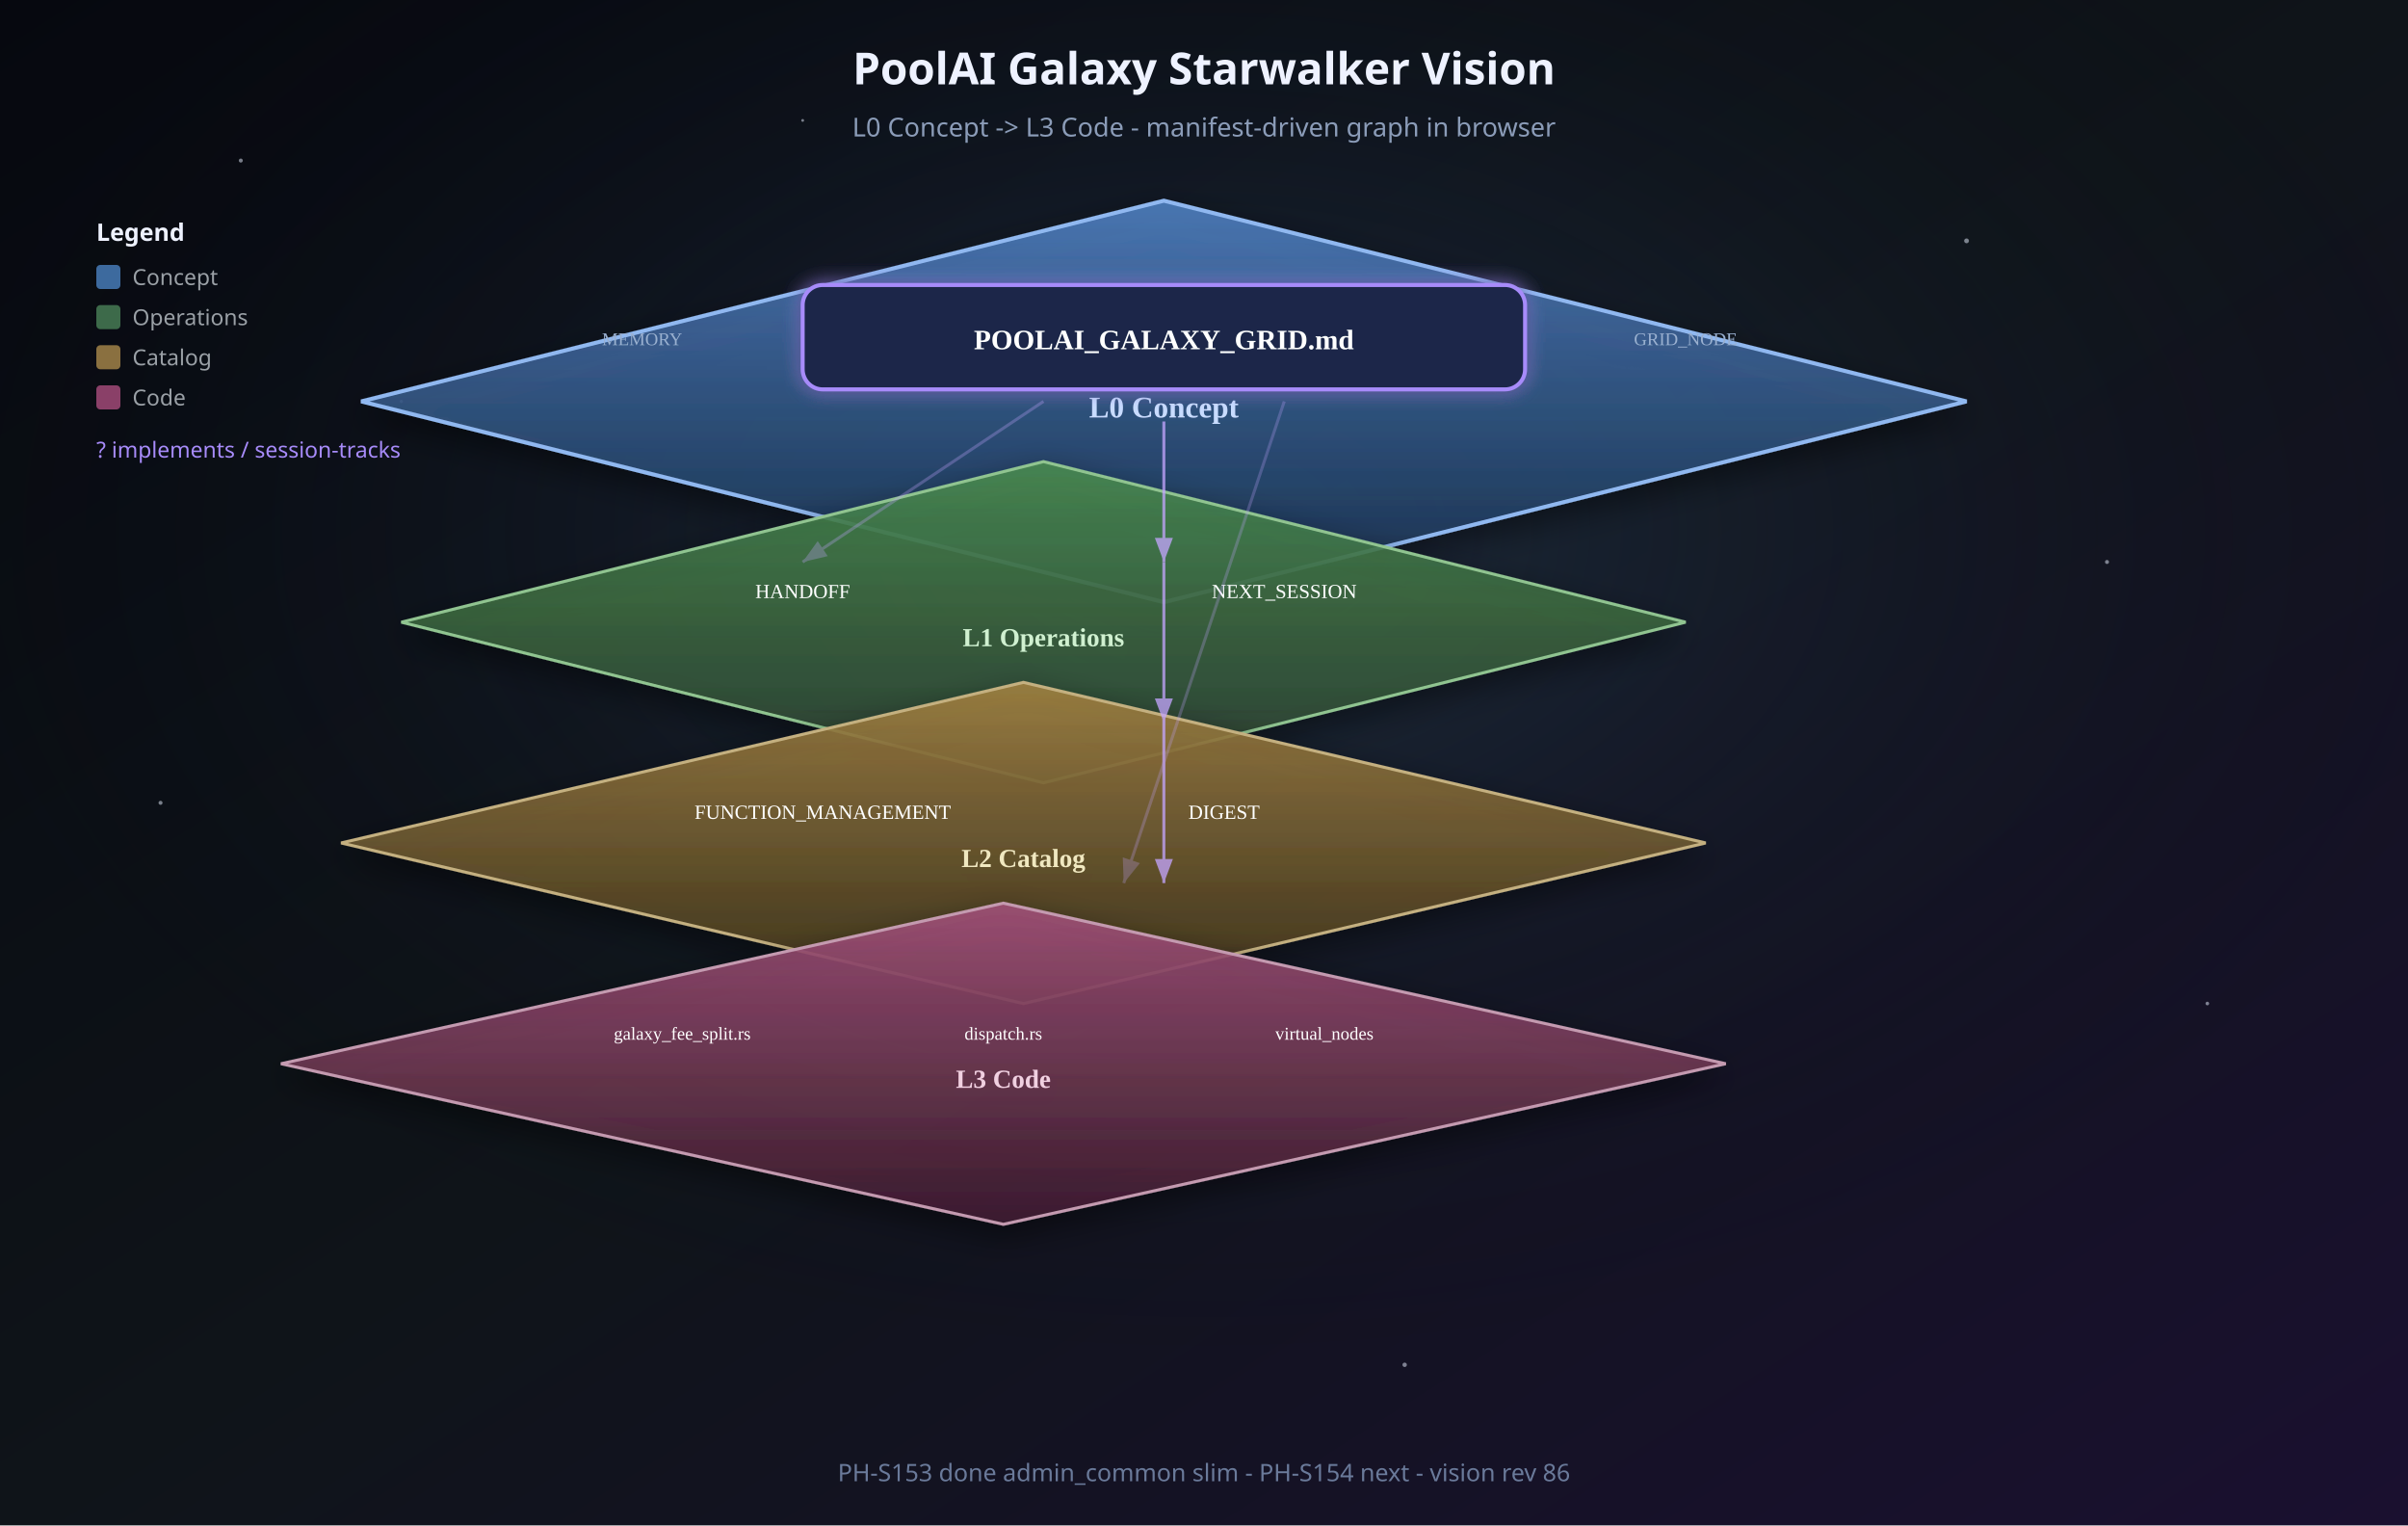
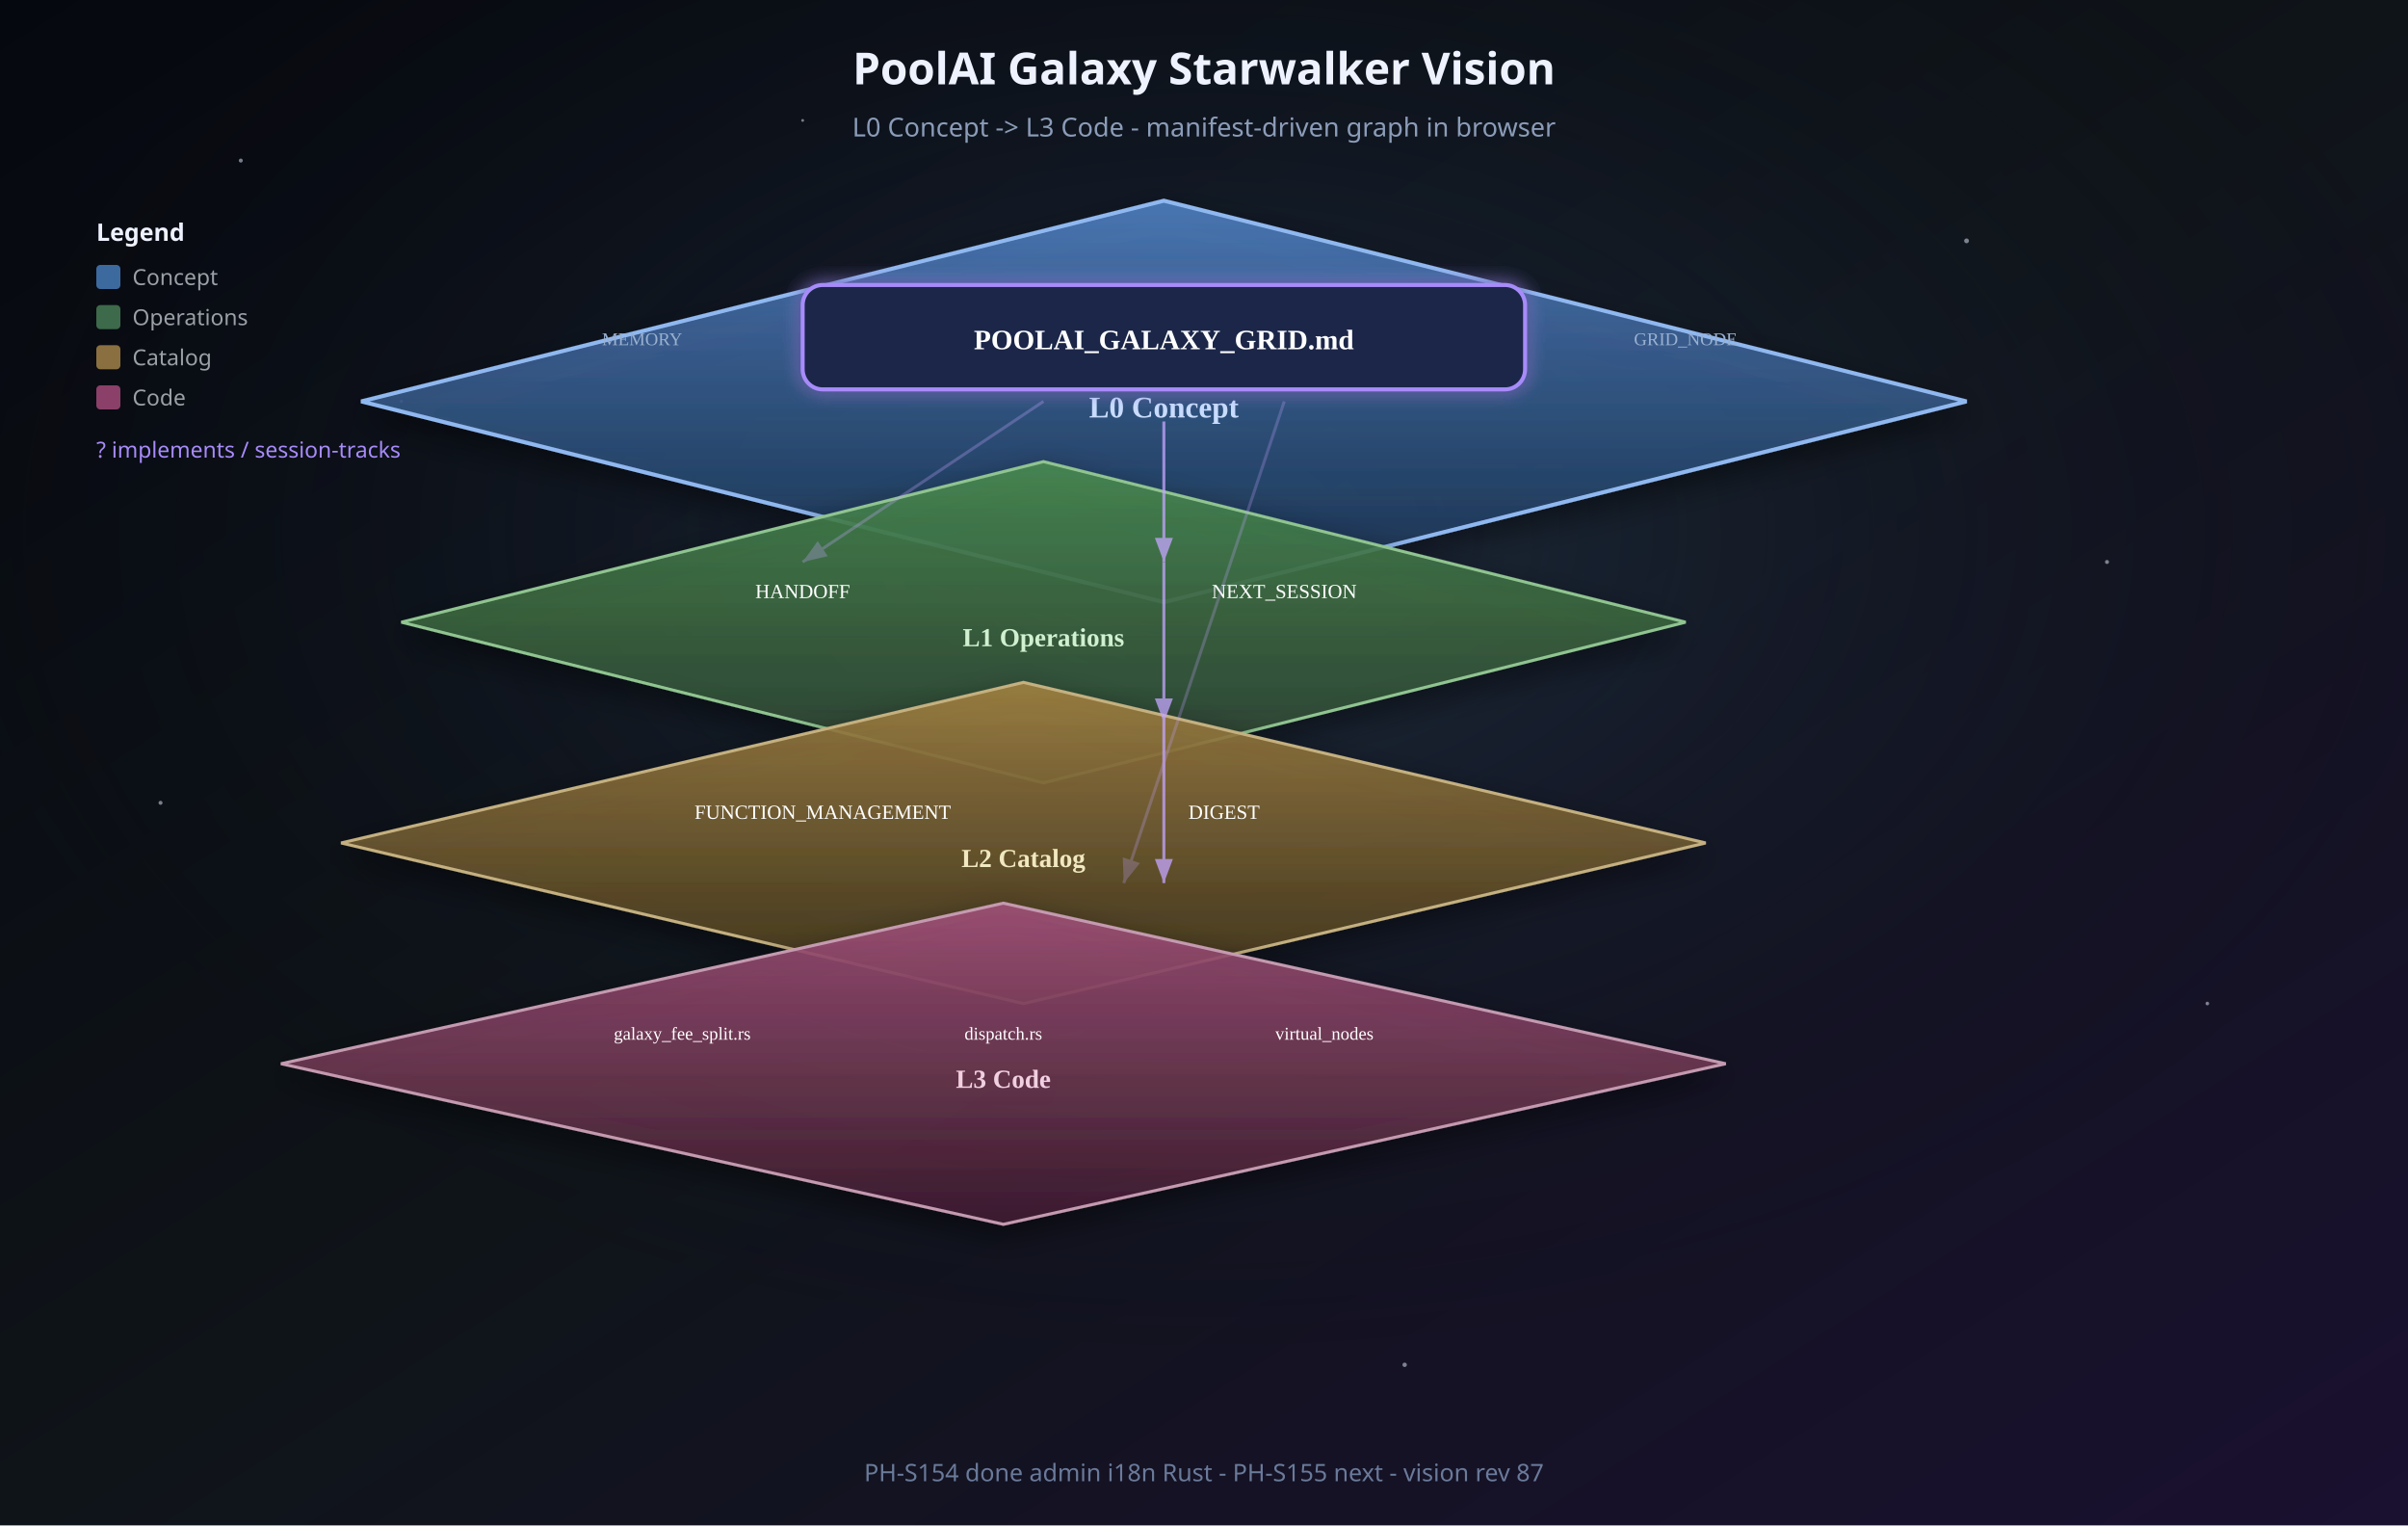
<svg xmlns="http://www.w3.org/2000/svg" viewBox="0 0 1200 760" role="img" aria-labelledby="title desc">
  <defs>
    <linearGradient id="bg" x1="0%" y1="0%" x2="100%" y2="100%">
      <stop offset="0%" stop-color="#06080f" />
      <stop offset="50%" stop-color="#0f1419" />
      <stop offset="100%" stop-color="#1a1030" />
    </linearGradient>
    <radialGradient id="nebula" cx="50%" cy="35%" r="55%">
      <stop offset="0%" stop-color="#3d5a8a" stop-opacity="0.35" />
      <stop offset="100%" stop-color="#06080f" stop-opacity="0" />
    </radialGradient>
    <linearGradient id="planeL0" x1="0%" y1="0%" x2="0%" y2="100%">
      <stop offset="0%" stop-color="#4a7ab8" stop-opacity="0.95" />
      <stop offset="100%" stop-color="#1e3350" stop-opacity="0.85" />
    </linearGradient>
    <linearGradient id="planeL1" x1="0%" y1="0%" x2="0%" y2="100%">
      <stop offset="0%" stop-color="#4a8a50" stop-opacity="0.9" />
      <stop offset="100%" stop-color="#2a4030" stop-opacity="0.85" />
    </linearGradient>
    <linearGradient id="planeL2" x1="0%" y1="0%" x2="0%" y2="100%">
      <stop offset="0%" stop-color="#a08040" stop-opacity="0.9" />
      <stop offset="100%" stop-color="#403520" stop-opacity="0.85" />
    </linearGradient>
    <linearGradient id="planeL3" x1="0%" y1="0%" x2="0%" y2="100%">
      <stop offset="0%" stop-color="#a05078" stop-opacity="0.9" />
      <stop offset="100%" stop-color="#402030" stop-opacity="0.85" />
    </linearGradient>
    <filter id="shadow" x="-30%" y="-30%" width="160%" height="160%">
      <feDropShadow dx="0" dy="6" stdDeviation="8" flood-color="#000" flood-opacity="0.5" />
    </filter>
    <filter id="glow" x="-50%" y="-50%" width="200%" height="200%">
      <feGaussianBlur stdDeviation="4" result="b" />
      <feMerge>
        <feMergeNode in="b" />
        <feMergeNode in="SourceGraphic" />
      </feMerge>
    </filter>
    <marker id="arrow" markerWidth="10" markerHeight="10" refX="8" refY="3" orient="auto">
      <path d="M0,0 L8,3 L0,6 Z" fill="#c4a5ff" />
    </marker>
  </defs>
  <rect width="1200" height="760" fill="url(#bg)" />
  <rect width="1200" height="760" fill="url(#nebula)" />
  <g fill="#e8f0ff" opacity="0.5">
    <circle cx="120" cy="80" r="1" />
    <circle cx="980" cy="120" r="1.2" />
    <circle cx="200" cy="200" r="0.8" />
    <circle cx="1050" cy="280" r="1" />
    <circle cx="80" cy="400" r="1" />
    <circle cx="1100" cy="500" r="0.9" />
    <circle cx="400" cy="60" r="0.7" />
    <circle cx="700" cy="680" r="1.1" />
  </g>
  <text x="600" y="42" text-anchor="middle" fill="#eef2ff" font-family="Segoe UI, system-ui, sans-serif" font-size="22" font-weight="600">PoolAI Galaxy Starwalker Vision</text>
  <text x="600" y="68" text-anchor="middle" fill="#8b9cb8" font-family="Segoe UI, system-ui, sans-serif" font-size="13">L0 Concept -&gt; L3 Code - manifest-driven graph in browser</text>
  <g transform="translate(180, 100)" filter="url(#shadow)">
    <path d="M0 100 L400 0 L800 100 L400 200 Z" fill="url(#planeL0)" stroke="#90b8f0" stroke-width="2" />
    <text x="400" y="108" text-anchor="middle" fill="#c8dcff" font-size="15" font-weight="700">L0 Concept</text>
    <g filter="url(#glow)">
      <rect x="220" y="42" width="360" height="52" rx="10" fill="#1a2848" stroke="#a78bfa" stroke-width="2" />
      <text x="400" y="74" text-anchor="middle" fill="#fff" font-size="14" font-weight="700">POOLAI_GALAXY_GRID.md</text>
    </g>
    <text x="140" y="72" text-anchor="middle" fill="#9ab0d0" font-size="9">MEMORY</text>
    <text x="660" y="72" text-anchor="middle" fill="#9ab0d0" font-size="9">GRID_NODE</text>
  </g>
  <g transform="translate(200, 230)" filter="url(#shadow)">
    <path d="M0 80 L320 0 L640 80 L320 160 Z" fill="url(#planeL1)" stroke="#90c490" stroke-width="1.5" />
    <text x="320" y="92" text-anchor="middle" fill="#d0f0d0" font-size="13" font-weight="600">L1 Operations</text>
    <text x="200" y="68" text-anchor="middle" fill="#fff" font-size="10">HANDOFF</text>
    <text x="440" y="68" text-anchor="middle" fill="#fff" font-size="10">NEXT_SESSION</text>
  </g>
  <g transform="translate(170, 340)" filter="url(#shadow)">
    <path d="M0 80 L340 0 L680 80 L340 160 Z" fill="url(#planeL2)" stroke="#c4b080" stroke-width="1.5" />
    <text x="340" y="92" text-anchor="middle" fill="#f0e8c0" font-size="13" font-weight="600">L2 Catalog</text>
    <text x="240" y="68" text-anchor="middle" fill="#fff" font-size="10">FUNCTION_MANAGEMENT</text>
    <text x="440" y="68" text-anchor="middle" fill="#fff" font-size="10">DIGEST</text>
  </g>
  <g transform="translate(140, 450)" filter="url(#shadow)">
    <path d="M0 80 L360 0 L720 80 L360 160 Z" fill="url(#planeL3)" stroke="#c49ab0" stroke-width="1.5" />
    <text x="360" y="92" text-anchor="middle" fill="#f0d0e0" font-size="13" font-weight="600">L3 Code</text>
    <text x="200" y="68" text-anchor="middle" fill="#fff" font-size="9">galaxy_fee_split.rs</text>
    <text x="360" y="68" text-anchor="middle" fill="#fff" font-size="9">dispatch.rs</text>
    <text x="520" y="68" text-anchor="middle" fill="#fff" font-size="9">virtual_nodes</text>
  </g>
  <g fill="none" stroke="#c4a5ff" stroke-width="1.5" marker-end="url(#arrow)" opacity="0.75">
    <path d="M580 210 L580 280" />
    <path d="M580 280 L580 360" />
    <path d="M580 360 L580 440" />
    <path d="M520 200 L400 280" opacity="0.4" />
    <path d="M640 200 L560 440" opacity="0.35" />
  </g>
  <g transform="translate(48, 120)" font-family="Segoe UI, system-ui, sans-serif" font-size="11">
    <text x="0" y="0" fill="#eef2ff" font-weight="600" font-size="12">Legend</text>
    <rect x="0" y="12" width="12" height="12" rx="2" fill="#3d6a9e" />
    <text x="18" y="22" fill="#9aa0a6">Concept</text>
    <rect x="0" y="32" width="12" height="12" rx="2" fill="#3d6a4a" />
    <text x="18" y="42" fill="#9aa0a6">Operations</text>
    <rect x="0" y="52" width="12" height="12" rx="2" fill="#8a7040" />
    <text x="18" y="62" fill="#9aa0a6">Catalog</text>
    <rect x="0" y="72" width="12" height="12" rx="2" fill="#8a4068" />
    <text x="18" y="82" fill="#9aa0a6">Code</text>
    <text x="0" y="108" fill="#a78bfa">? implements / session-tracks</text>
  </g>
-   <text x="600" y="738" text-anchor="middle" fill="#6a7a9a" font-family="Segoe UI, system-ui, sans-serif" font-size="12">PH-S153 done admin_common slim - PH-S154 next - vision rev 86</text>
+   <text x="600" y="738" text-anchor="middle" fill="#6a7a9a" font-family="Segoe UI, system-ui, sans-serif" font-size="12">PH-S154 done admin i18n Rust - PH-S155 next - vision rev 87</text>
</svg>
